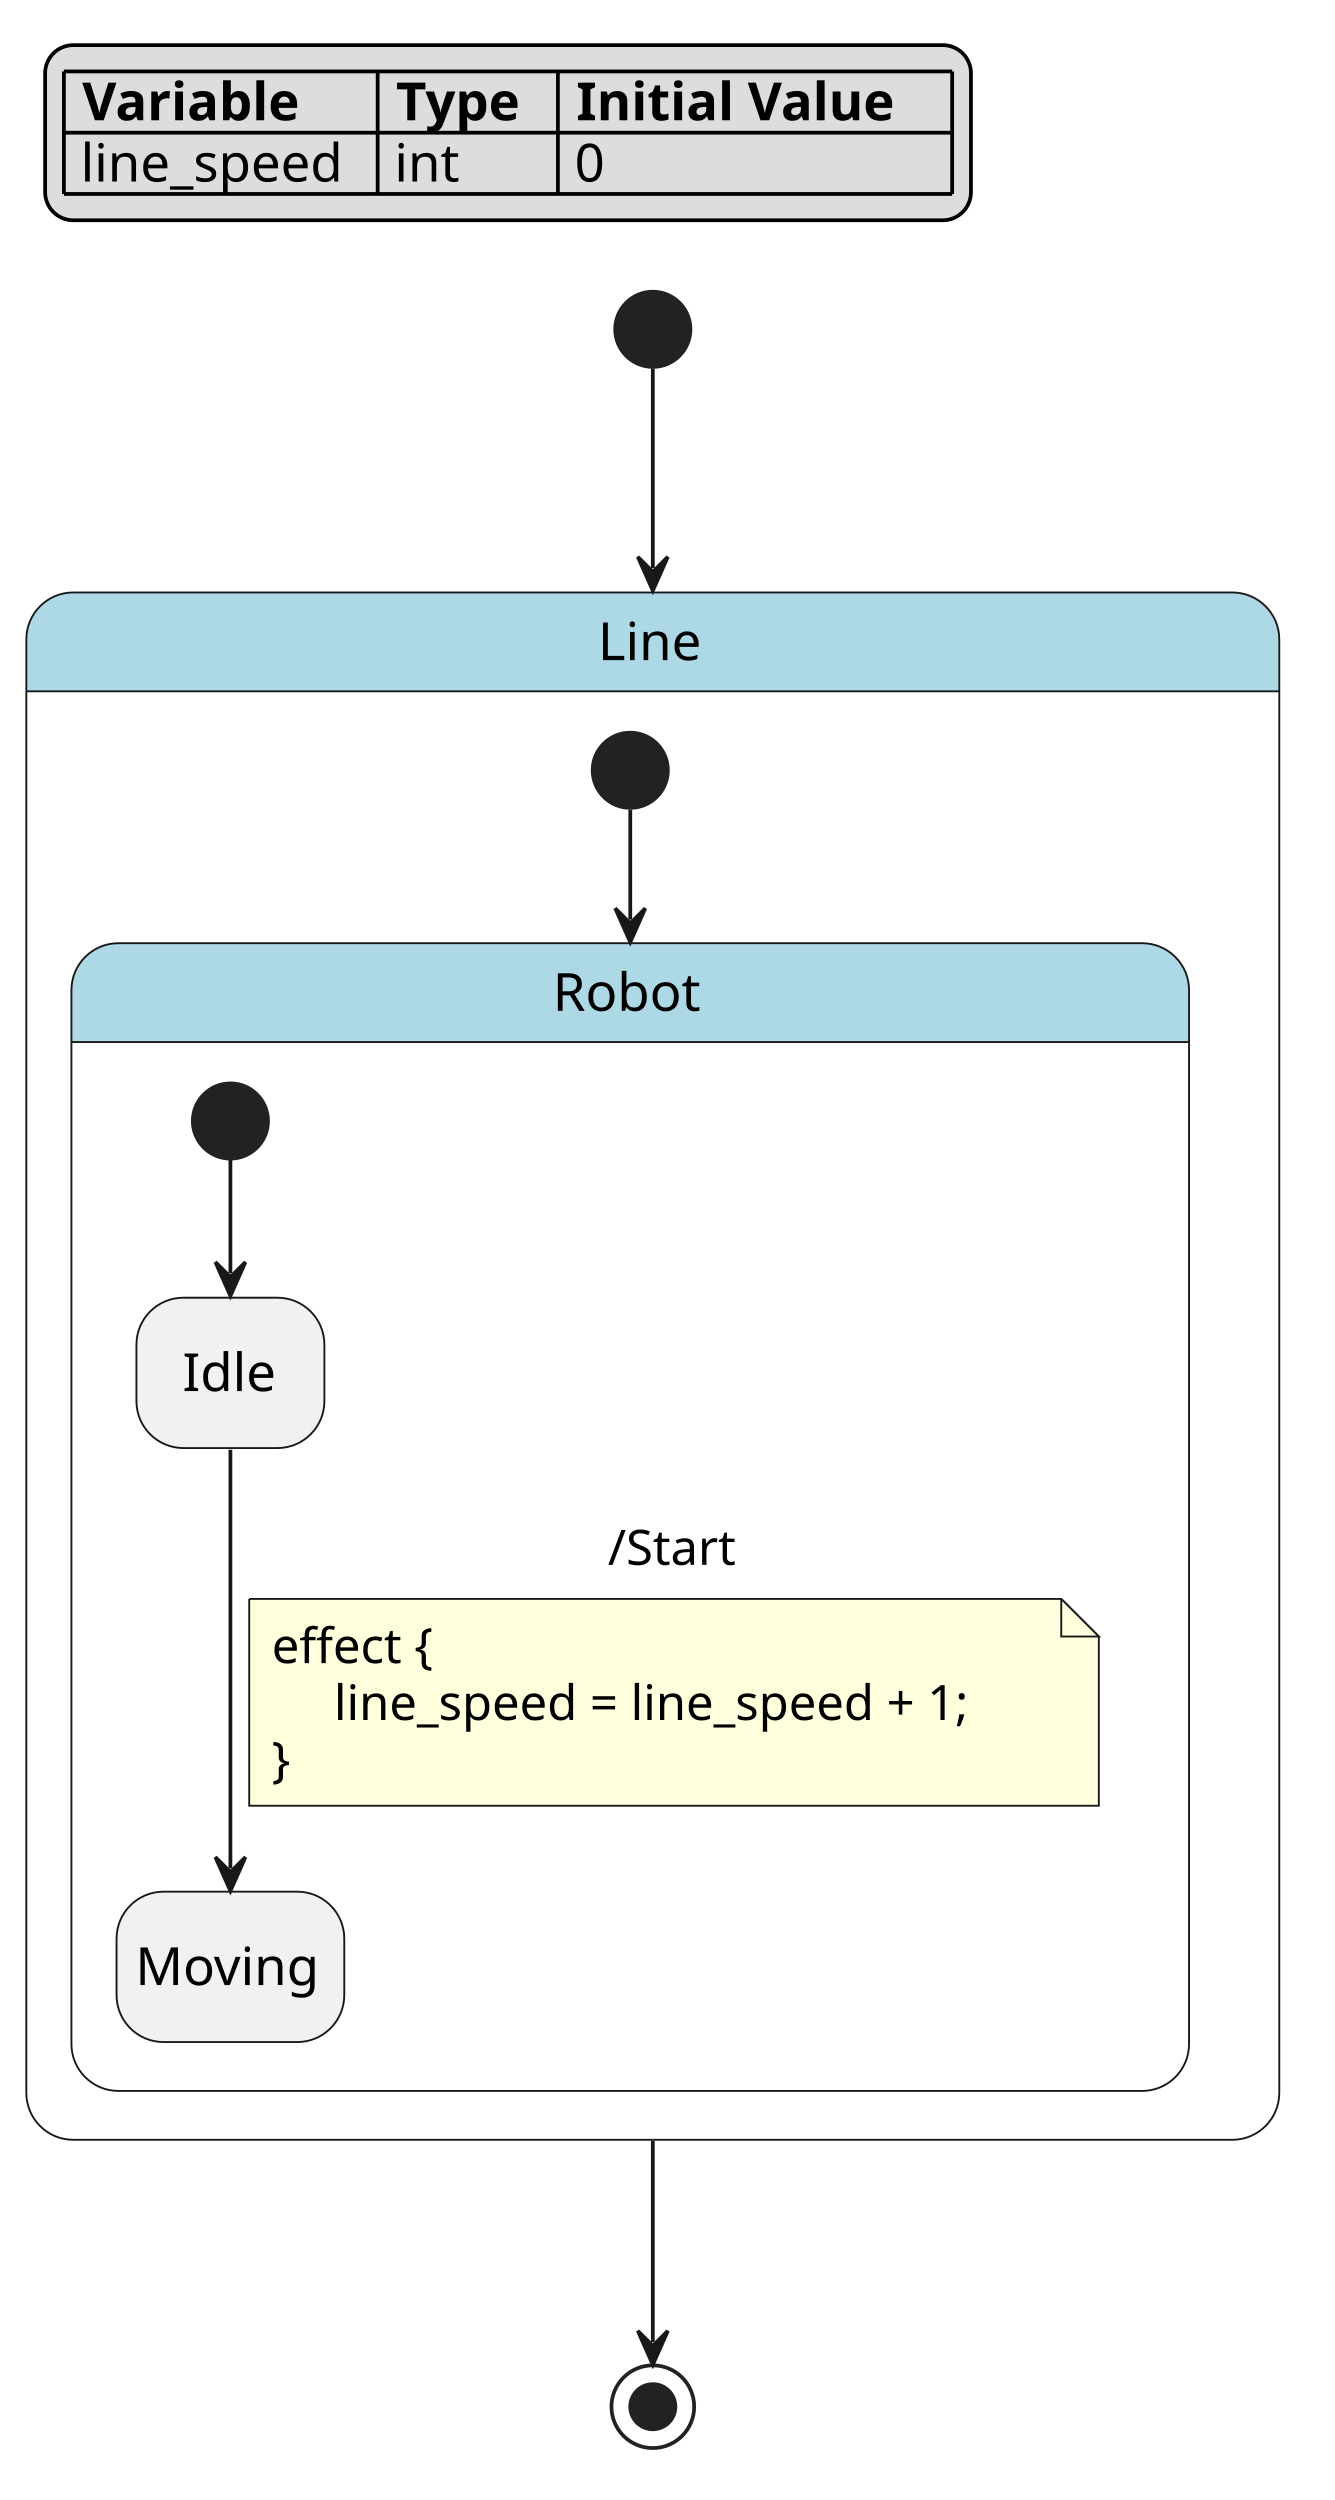
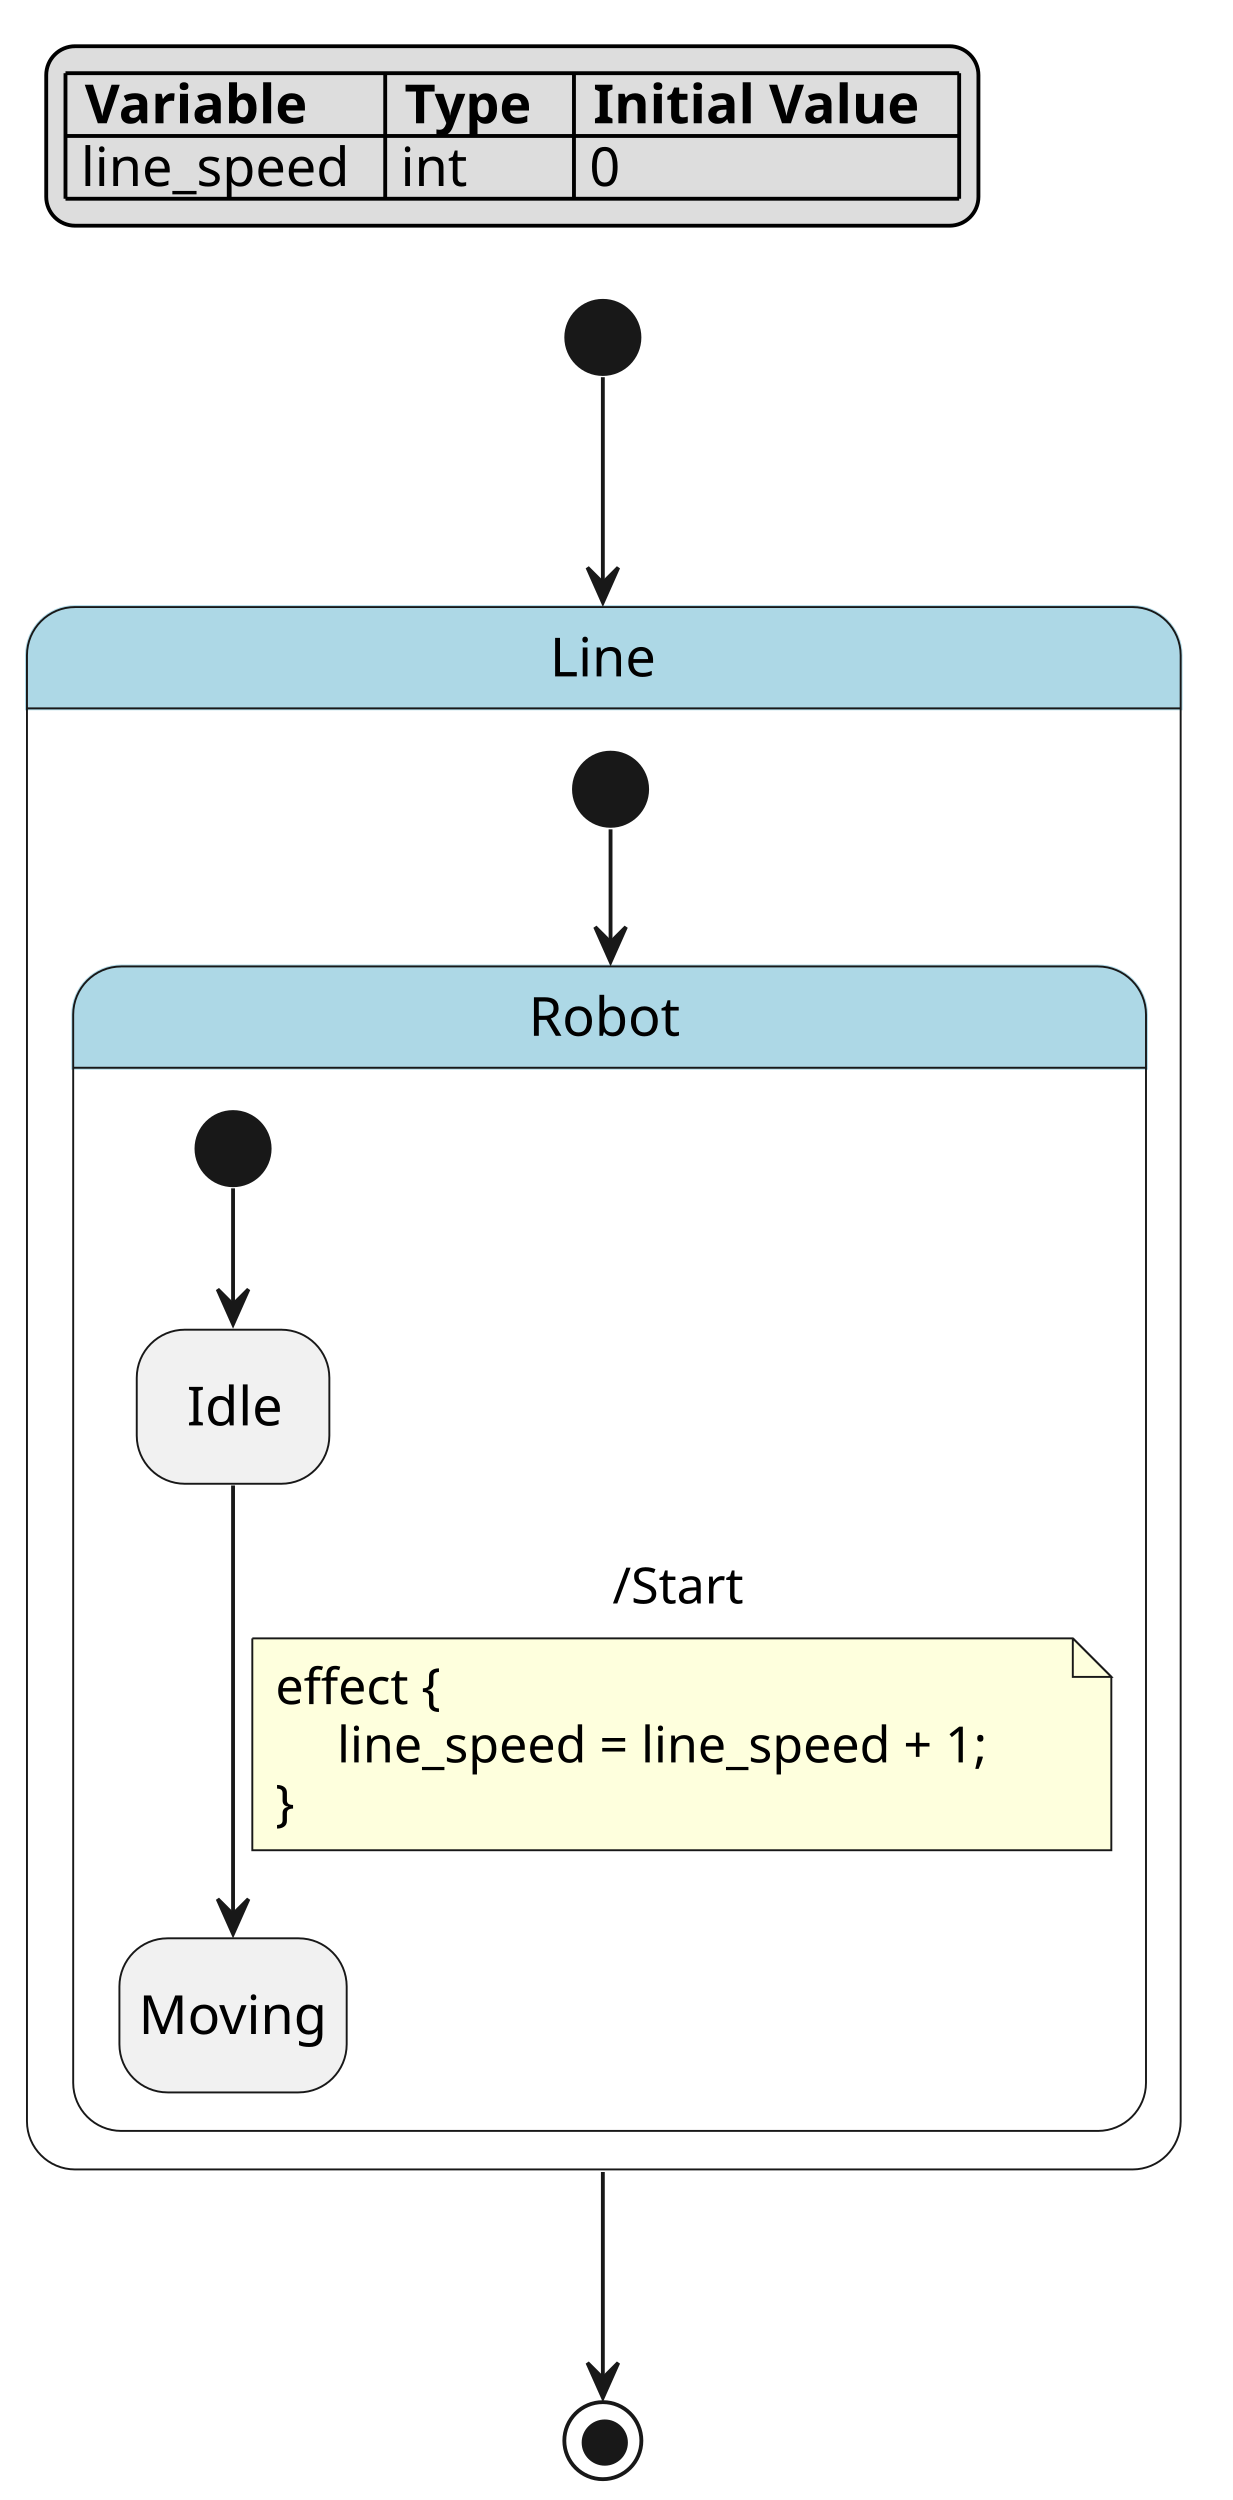
- <svg xmlns="http://www.w3.org/2000/svg" contentStyleType="text/css" data-diagram-type="STATE" height="665px" preserveAspectRatio="none" style="width:355px;height:665px;background:#FFFFFF;" version="1.1" viewBox="0 0 355 665" width="355px" zoomAndPan="magnify">
+ <svg xmlns="http://www.w3.org/2000/svg" contentStyleType="text/css" height="649px" preserveAspectRatio="none" style="width:320px;height:649px;background:#FFFFFF;" version="1.1" viewBox="0 0 320 649" width="320px" zoomAndPan="magnify">
  <defs />
  <g>
-     <g class="legend" data-source-line="10">
-       <rect fill="#DDDDDD" height="46.594" rx="7.5" ry="7.5" style="stroke:#000000;stroke-width:1;" width="246.277" x="12" y="12" />
-       <text fill="#000000" font-family="sans-serif" font-size="14" font-weight="700" lengthAdjust="spacing" textLength="65.748" x="21.874" y="31.995">Variable</text>
-       <text fill="#000000" font-family="sans-serif" font-size="14" font-weight="700" lengthAdjust="spacing" textLength="38.192" x="105.334" y="31.995">Type</text>
-       <text fill="#000000" font-family="sans-serif" font-size="14" font-weight="700" lengthAdjust="spacing" textLength="95.129" x="153.274" y="31.995">Initial Value</text>
-       <text fill="#000000" font-family="sans-serif" font-size="14" lengthAdjust="spacing" textLength="74.56" x="21.45" y="48.292">line_speed</text>
-       <text fill="#000000" font-family="sans-serif" font-size="14" lengthAdjust="spacing" textLength="18.252" x="104.91" y="48.292">int</text>
-       <text fill="#000000" font-family="sans-serif" font-size="14" lengthAdjust="spacing" textLength="8.907" x="152.851" y="48.292">0</text>
-       <line style="stroke:#000000;stroke-width:1;" x1="17" x2="253.277" y1="19" y2="19" />
-       <line style="stroke:#000000;stroke-width:1;" x1="17" x2="253.277" y1="35.297" y2="35.297" />
-       <line style="stroke:#000000;stroke-width:1;" x1="17" x2="253.277" y1="51.594" y2="51.594" />
-       <line style="stroke:#000000;stroke-width:1;" x1="17" x2="17" y1="19" y2="51.594" />
-       <line style="stroke:#000000;stroke-width:1;" x1="100.46" x2="100.46" y1="19" y2="51.594" />
-       <line style="stroke:#000000;stroke-width:1;" x1="148.4" x2="148.4" y1="19" y2="51.594" />
-       <line style="stroke:#000000;stroke-width:1;" x1="253.277" x2="253.277" y1="19" y2="51.594" />
+     <rect fill="#DDDDDD" height="46.594" id="_legend" rx="7.5" ry="7.5" style="stroke:#000000;stroke-width:1.0;" width="242" x="12" y="12" />
+     <text fill="#000000" font-family="sans-serif" font-size="14" font-weight="bold" lengthAdjust="spacing" textLength="64" x="22" y="31.995">Variable</text>
+     <text fill="#000000" font-family="sans-serif" font-size="14" font-weight="bold" lengthAdjust="spacing" textLength="39" x="105" y="31.995">Type</text>
+     <text fill="#000000" font-family="sans-serif" font-size="14" font-weight="bold" lengthAdjust="spacing" textLength="90" x="154" y="31.995">Initial Value</text>
+     <text fill="#000000" font-family="sans-serif" font-size="14" lengthAdjust="spacing" textLength="75" x="21" y="48.292">line_speed</text>
+     <text fill="#000000" font-family="sans-serif" font-size="14" lengthAdjust="spacing" textLength="17" x="104" y="48.292">int</text>
+     <text fill="#000000" font-family="sans-serif" font-size="14" lengthAdjust="spacing" textLength="9" x="153" y="48.292">0</text>
+     <line style="stroke:#000000;stroke-width:1.0;" x1="17" x2="249" y1="19" y2="19" />
+     <line style="stroke:#000000;stroke-width:1.0;" x1="17" x2="249" y1="35.297" y2="35.297" />
+     <line style="stroke:#000000;stroke-width:1.0;" x1="17" x2="249" y1="51.594" y2="51.594" />
+     <line style="stroke:#000000;stroke-width:1.0;" x1="17" x2="17" y1="19" y2="51.594" />
+     <line style="stroke:#000000;stroke-width:1.0;" x1="100" x2="100" y1="19" y2="51.594" />
+     <line style="stroke:#000000;stroke-width:1.0;" x1="149" x2="149" y1="19" y2="51.594" />
+     <line style="stroke:#000000;stroke-width:1.0;" x1="249" x2="249" y1="19" y2="51.594" />
+     <path d="M19.5,157.594 L294,157.594 A12.5,12.5 0 0 1 306.5,170.094 L306.5,183.891 L7,183.891 L7,170.094 A12.5,12.5 0 0 1 19.5,157.594 " fill="#ADD8E6" style="stroke:#ADD8E6;stroke-width:1.0;" />
+     <rect fill="none" height="405.594" rx="12.5" ry="12.5" style="stroke:#181818;stroke-width:0.5;" width="299.5" x="7" y="157.594" />
+     <line style="stroke:#181818;stroke-width:0.5;" x1="7" x2="306.5" y1="183.891" y2="183.891" />
+     <text fill="#000000" font-family="sans-serif" font-size="14" lengthAdjust="spacing" textLength="28" x="142.75" y="175.589">Line</text>
+     <path d="M31.5,250.891 L285,250.891 A12.5,12.5 0 0 1 297.5,263.391 L297.5,277.188 L19,277.188 L19,263.391 A12.5,12.5 0 0 1 31.5,250.891 " fill="#ADD8E6" style="stroke:#ADD8E6;stroke-width:1.0;" />
+     <rect fill="none" height="302.297" rx="12.5" ry="12.5" style="stroke:#181818;stroke-width:0.5;" width="278.5" x="19" y="250.891" />
+     <line style="stroke:#181818;stroke-width:0.5;" x1="19" x2="297.5" y1="277.188" y2="277.188" />
+     <text fill="#000000" font-family="sans-serif" font-size="14" lengthAdjust="spacing" textLength="42" x="137.25" y="268.886">Robot</text>
+     <rect fill="#F1F1F1" height="40" rx="12.5" ry="12.5" style="stroke:#181818;stroke-width:0.5;" width="50" x="35.5" y="345.188" />
+     <text fill="#000000" font-family="sans-serif" font-size="14" lengthAdjust="spacing" textLength="24" x="48.5" y="370.034">Idle</text>
+     <rect fill="#F1F1F1" height="40" rx="12.5" ry="12.5" style="stroke:#181818;stroke-width:0.5;" width="59" x="31" y="503.188" />
+     <text fill="#000000" font-family="sans-serif" font-size="14" lengthAdjust="spacing" textLength="49" x="36" y="528.034">Moving</text>
+     <ellipse cx="60.5" cy="298.188" fill="#181818" rx="10" ry="10" style="stroke:none;stroke-width:1.0;" />
+     <g id="link_*start*line__robot_line__robot__idle">
+       <path d="M60.5,308.498 C60.5,316.438 60.5,328.228 60.5,338.918 " fill="none" id="*start*line__robot-to-line__robot__idle" style="stroke:#181818;stroke-width:1.0;" />
+       <polygon fill="#181818" points="60.5,343.707,64.5,334.707,60.5,338.707,56.5,334.707,60.5,343.707" style="stroke:#181818;stroke-width:1.0;" />
    </g>
-     <path d="M19.5,157.594 L327.79,157.594 A12.5,12.5 0 0 1 340.29,170.094 L340.29,183.891 L7,183.891 L7,170.094 A12.5,12.5 0 0 1 19.5,157.594" fill="#ADD8E6" />
-     <rect fill="none" height="411.594" rx="12.5" ry="12.5" style="stroke:#181818;stroke-width:0.5;" width="333.29" x="7" y="157.594" />
-     <line style="stroke:#181818;stroke-width:0.5;" x1="7" x2="340.29" y1="183.891" y2="183.891" />
-     <text fill="#000000" font-family="sans-serif" font-size="14" lengthAdjust="spacing" textLength="29.176" x="159.057" y="175.589">Line</text>
-     <path d="M31.5,250.891 L303.79,250.891 A12.5,12.5 0 0 1 316.29,263.391 L316.29,277.188 L19,277.188 L19,263.391 A12.5,12.5 0 0 1 31.5,250.891" fill="#ADD8E6" />
-     <rect fill="none" height="305.297" rx="12.5" ry="12.5" style="stroke:#181818;stroke-width:0.5;" width="297.29" x="19" y="250.891" />
-     <line style="stroke:#181818;stroke-width:0.5;" x1="19" x2="316.29" y1="277.188" y2="277.188" />
-     <text fill="#000000" font-family="sans-serif" font-size="14" lengthAdjust="spacing" textLength="41.234" x="147.028" y="268.886">Robot</text>
-     <rect fill="#F1F1F1" height="40" rx="12.5" ry="12.5" style="stroke:#181818;stroke-width:0.5;" width="50" x="36.29" y="345.188" />
-     <text fill="#000000" font-family="sans-serif" font-size="14" lengthAdjust="spacing" textLength="25.519" x="48.531" y="370.034">Idle</text>
-     <rect fill="#F1F1F1" height="40" rx="12.5" ry="12.5" style="stroke:#181818;stroke-width:0.5;" width="60.579" x="31" y="503.188" />
-     <text fill="#000000" font-family="sans-serif" font-size="14" lengthAdjust="spacing" textLength="50.579" x="36" y="528.034">Moving</text>
-     <g class="start_entity" data-qualified-name="line.line__robot..start.line__robot" data-source-line="19" id="ent0002">
-       <ellipse cx="61.29" cy="298.188" fill="#222222" rx="10" ry="10" style="stroke:#222222;stroke-width:1;" />
+     <g id="link_line__robot__idle_line__robot__moving">
+       <path d="M60.5,385.627 C60.5,413.808 60.5,466.017 60.5,497.077 " fill="none" id="line__robot__idle-to-line__robot__moving" style="stroke:#181818;stroke-width:1.0;" />
+       <polygon fill="#181818" points="60.5,501.988,64.5,492.988,60.5,496.988,56.5,492.988,60.5,501.988" style="stroke:#181818;stroke-width:1.0;" />
+       <text fill="#000000" font-family="sans-serif" font-size="13" lengthAdjust="spacing" textLength="36" x="159" y="416.254">/Start</text>
+       <path d="M65.5,425.32 L65.5,480.32 L288.5,480.32 L288.5,435.32 L278.5,425.32 L65.5,425.32 " fill="#FEFFDD" style="stroke:#181818;stroke-width:0.5;" />
+       <path d="M278.5,425.32 L278.5,435.32 L288.5,435.32 L278.5,425.32 " fill="#FEFFDD" style="stroke:#181818;stroke-width:0.5;" />
+       <text fill="#000000" font-family="sans-serif" font-size="13" lengthAdjust="spacing" textLength="48" x="71.5" y="442.387">effect {</text>
+       <text fill="#000000" font-family="sans-serif" font-size="13" lengthAdjust="spacing" textLength="186" x="87.5" y="457.52">line_speed = line_speed + 1;</text>
+       <text fill="#000000" font-family="sans-serif" font-size="13" lengthAdjust="spacing" textLength="8" x="71.5" y="472.653">}</text>
    </g>
-     <g class="link" data-entity-1="ent0002" data-entity-2="ent0004" data-link-type="dependency" data-source-line="19" id="lnk3">
-       <path d="M61.29,308.498 C61.29,317.908 61.29,326.728 61.29,338.707" fill="none" id="*start*line__robot-to-line__robot__idle" style="stroke:#181818;stroke-width:1;" />
-       <polygon fill="#181818" points="61.29,344.707,65.29,335.707,61.29,339.707,57.29,335.707,61.29,344.707" style="stroke:#181818;stroke-width:1;" />
+     <ellipse cx="158.5" cy="204.891" fill="#181818" rx="10" ry="10" style="stroke:none;stroke-width:1.0;" />
+     <g id="link_*start*line_line__robot">
+       <path d="M158.5,215.301 C158.5,222.221 158.5,232.561 158.5,244.861 " fill="none" id="*start*line-to-line__robot" style="stroke:#181818;stroke-width:1.0;" />
+       <polygon fill="#181818" points="158.5,249.651,162.5,240.651,158.5,244.651,154.5,240.651,158.5,249.651" style="stroke:#181818;stroke-width:1.0;" />
    </g>
-     <g class="link" data-entity-1="ent0004" data-entity-2="ent0005" data-link-type="dependency" data-source-line="20" id="lnk4">
-       <path d="M61.29,385.627 C61.29,415.688 61.29,467.087 61.29,496.988" fill="none" id="line__robot__idle-to-line__robot__moving" style="stroke:#181818;stroke-width:1;" />
-       <polygon fill="#181818" points="61.29,502.988,65.29,493.988,61.29,497.988,57.29,493.988,61.29,502.988" style="stroke:#181818;stroke-width:1;" />
-       <text fill="#000000" font-family="sans-serif" font-size="13" lengthAdjust="spacing" textLength="36.137" x="161.703" y="416.254">/Start</text>
-       <path d="M66.29,425.32 L66.29,480.32 L292.29,480.32 L292.29,435.32 L282.29,425.32 L66.29,425.32" fill="#FEFFDD" style="stroke:#181818;stroke-width:0.5;" />
-       <path d="M282.29,425.32 L282.29,435.32 L292.29,435.32 L282.29,425.32" fill="#FEFFDD" style="stroke:#181818;stroke-width:0.5;" />
-       <text fill="#000000" font-family="sans-serif" font-size="13" lengthAdjust="spacing" textLength="49.797" x="72.29" y="442.387">effect {</text>
-       <text fill="#000000" font-family="sans-serif" font-size="13" lengthAdjust="spacing" textLength="189.433" x="88.819" y="457.52">line_speed = line_speed + 1;</text>
-       <text fill="#000000" font-family="sans-serif" font-size="13" lengthAdjust="spacing" textLength="8.271" x="72.29" y="472.653">}</text>
+     <ellipse cx="156.5" cy="87.594" fill="#181818" rx="10" ry="10" style="stroke:none;stroke-width:1.0;" />
+     <ellipse cx="156.5" cy="633.594" fill="none" rx="10" ry="10" style="stroke:#181818;stroke-width:1.0;" />
+     <ellipse cx="157" cy="634.094" fill="#181818" rx="6" ry="6" style="stroke:none;stroke-width:1.0;" />
+     <g id="link_*start*_line">
+       <path d="M156.5,97.924 C156.5,108.734 156.5,128.114 156.5,151.624 " fill="none" id="*start*-to-line" style="stroke:#181818;stroke-width:1.0;" />
+       <polygon fill="#181818" points="156.5,156.344,160.5,147.344,156.5,151.344,152.5,147.344,156.5,156.344" style="stroke:#181818;stroke-width:1.0;" />
    </g>
-     <g class="start_entity" data-qualified-name="line..start.line" data-source-line="27" id="ent0005">
-       <ellipse cx="167.65" cy="204.891" fill="#222222" rx="10" ry="10" style="stroke:#222222;stroke-width:1;" />
-     </g>
-     <g class="link" data-entity-1="ent0005" data-entity-2="ent0003" data-link-type="dependency" data-source-line="27" id="lnk6">
-       <path d="M167.65,215.381 C167.65,223.361 167.65,229.821 167.65,244.611" fill="none" id="*start*line-to-line__robot" style="stroke:#181818;stroke-width:1;" />
-       <polygon fill="#181818" points="167.65,250.611,171.65,241.611,167.65,245.611,163.65,241.611,167.65,250.611" style="stroke:#181818;stroke-width:1;" />
-     </g>
-     <g class="start_entity" data-qualified-name=".start." data-source-line="29" id="ent0007">
-       <ellipse cx="173.65" cy="87.594" fill="#222222" rx="10" ry="10" style="stroke:#222222;stroke-width:1;" />
-     </g>
-     <g class="end_entity" data-qualified-name=".end." data-source-line="30" id="ent0009">
-       <ellipse cx="173.65" cy="640.184" fill="none" rx="11" ry="11" style="stroke:#222222;stroke-width:1;" />
-       <ellipse cx="173.65" cy="640.184" fill="#222222" rx="6" ry="6" style="stroke:#222222;stroke-width:1;" />
-     </g>
-     <g class="link" data-entity-1="ent0007" data-entity-2="ent0002" data-link-type="dependency" data-source-line="29" id="lnk8">
-       <path d="M173.65,98.014 C173.65,109.674 173.65,125.194 173.65,151.114" fill="none" id="*start*-to-line" style="stroke:#181818;stroke-width:1;" />
-       <polygon fill="#181818" points="173.65,157.114,177.65,148.114,173.65,152.114,169.65,148.114,173.65,157.114" style="stroke:#181818;stroke-width:1;" />
-     </g>
-     <g class="link" data-entity-1="ent0002" data-entity-2="ent0009" data-link-type="dependency" data-source-line="30" id="lnk10">
-       <path d="M173.65,569.484 C173.65,595.384 173.65,611.004 173.65,623.004" fill="none" id="line-to-*end*" style="stroke:#181818;stroke-width:1;" />
-       <polygon fill="#181818" points="173.65,629.004,177.65,620.004,173.65,624.004,169.65,620.004,173.65,629.004" style="stroke:#181818;stroke-width:1;" />
+     <g id="link_line_*end*">
+       <path d="M156.5,563.854 C156.5,586.134 156.5,605.194 156.5,617.554 " fill="none" id="line-to-*end*" style="stroke:#181818;stroke-width:1.0;" />
+       <polygon fill="#181818" points="156.5,622.394,160.5,613.394,156.5,617.394,152.5,613.394,156.5,622.394" style="stroke:#181818;stroke-width:1.0;" />
    </g>
  </g>
</svg>
